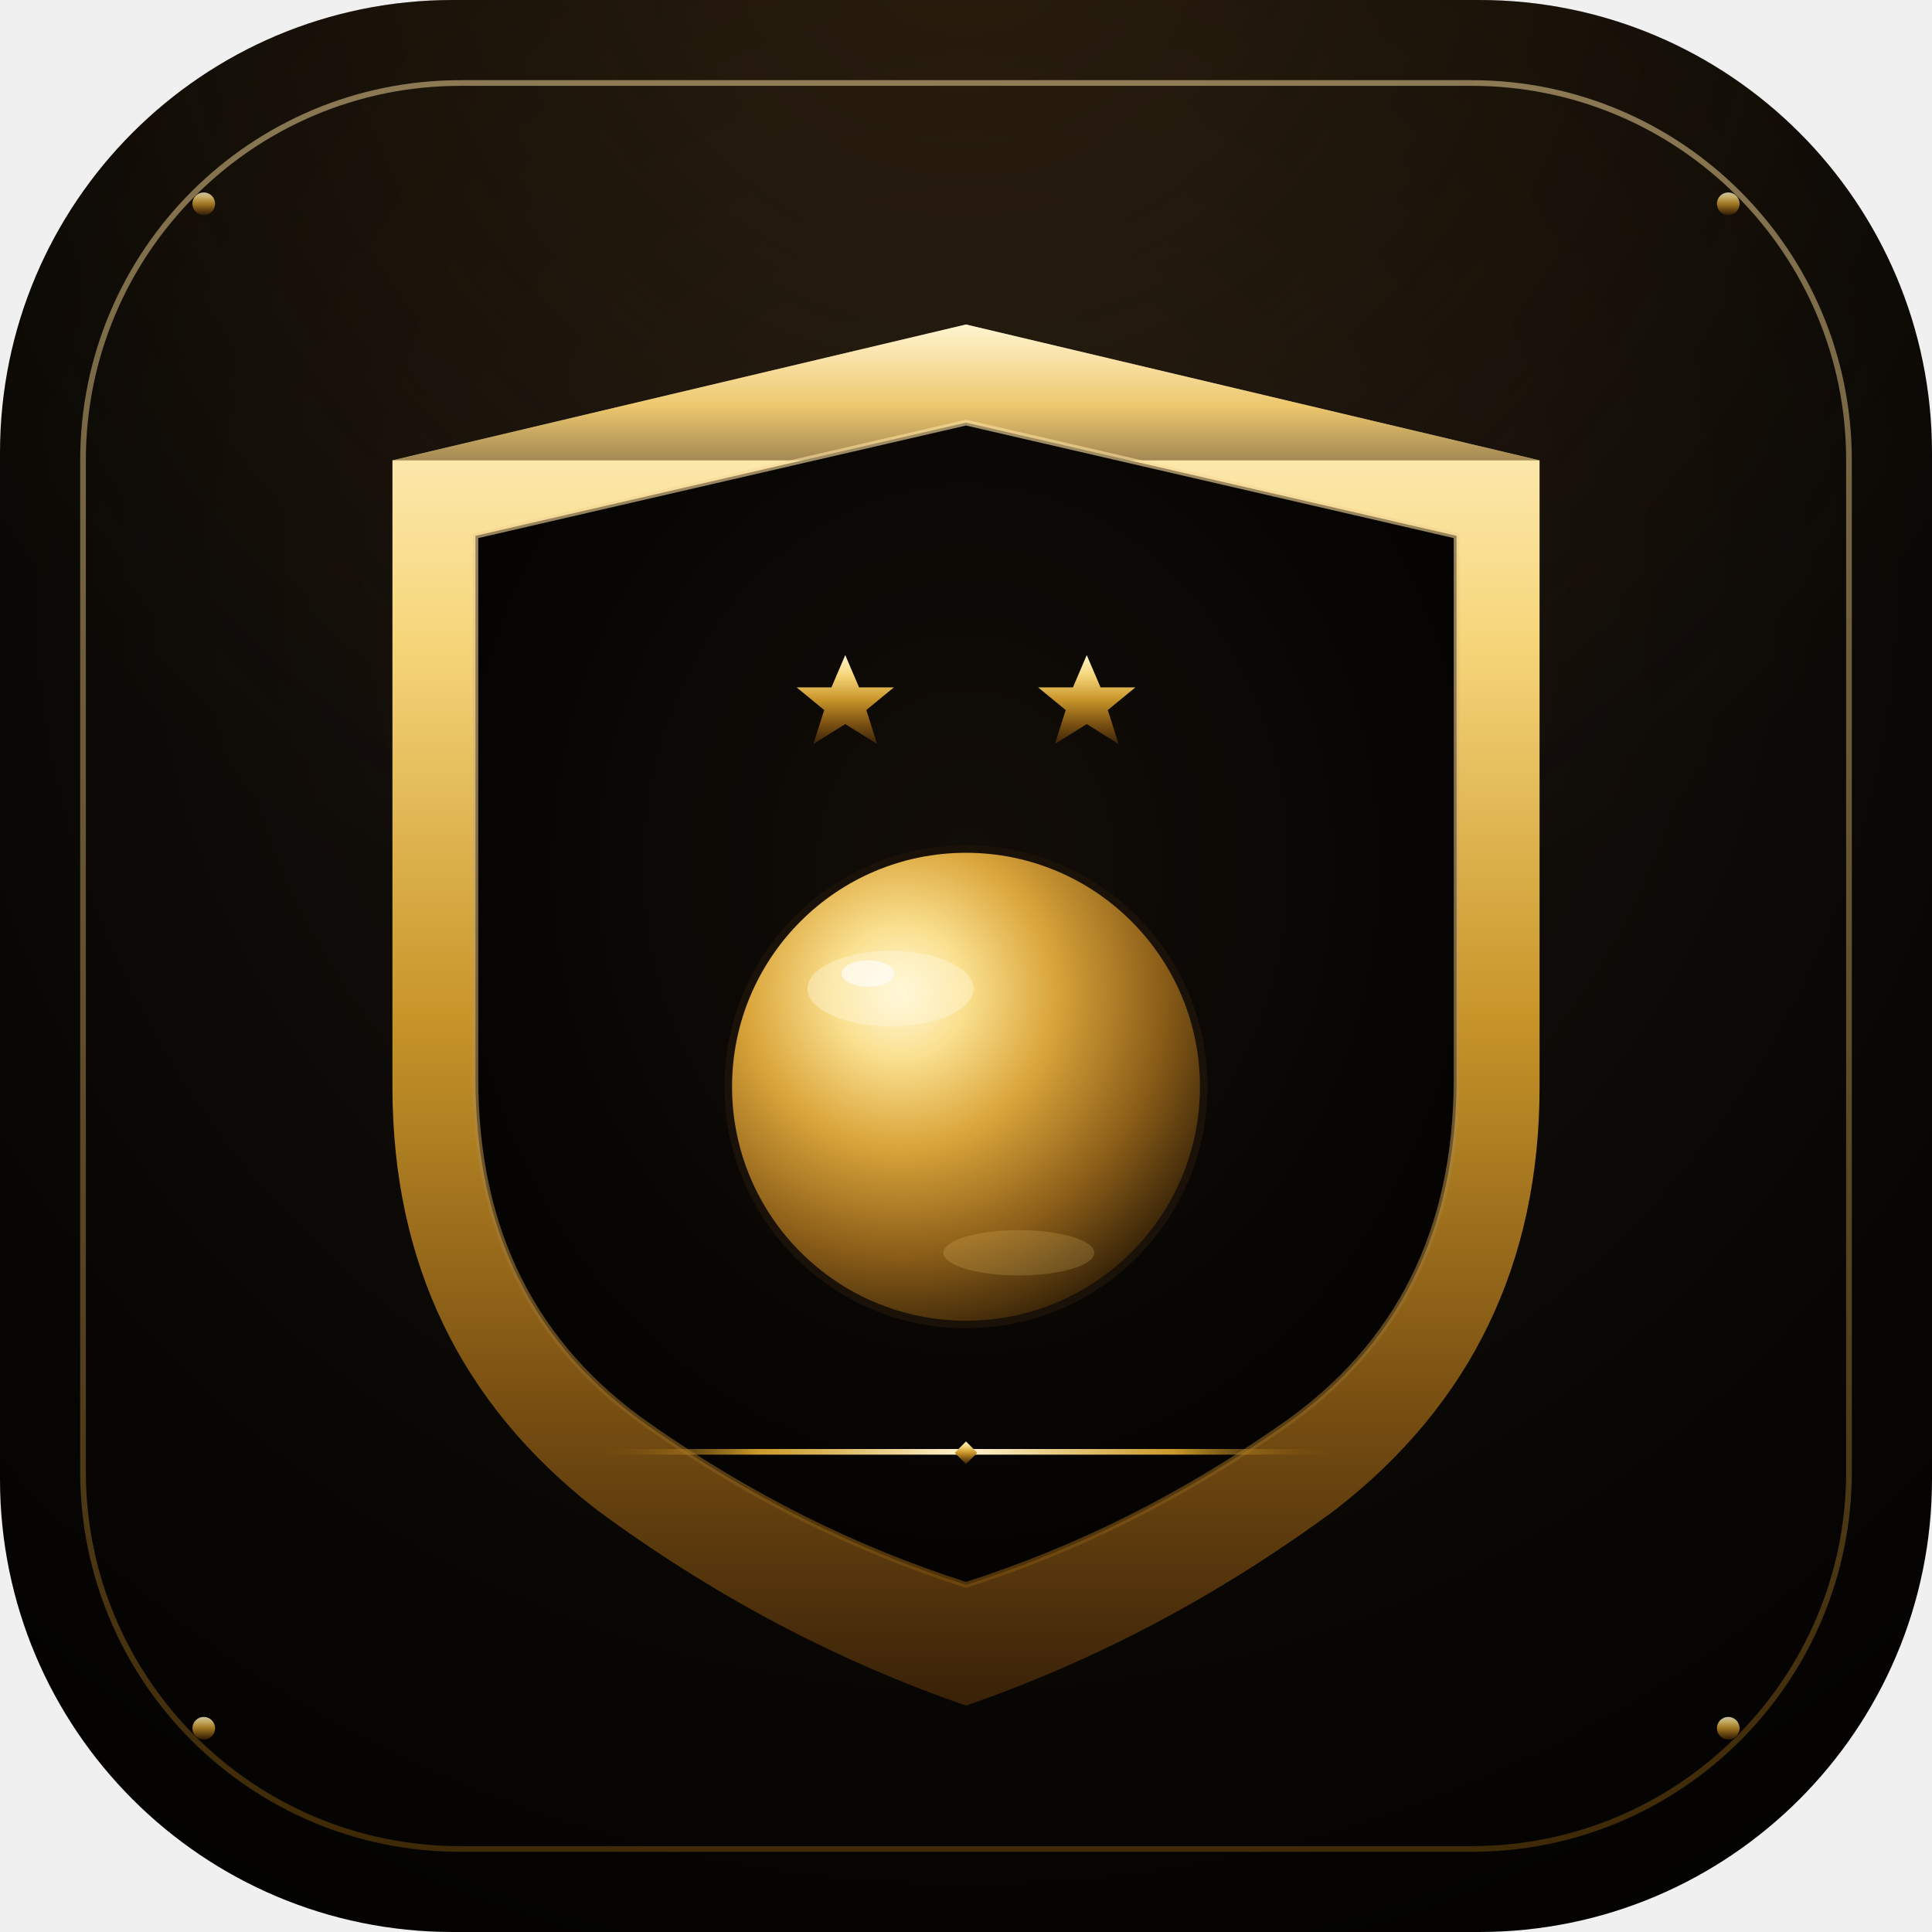
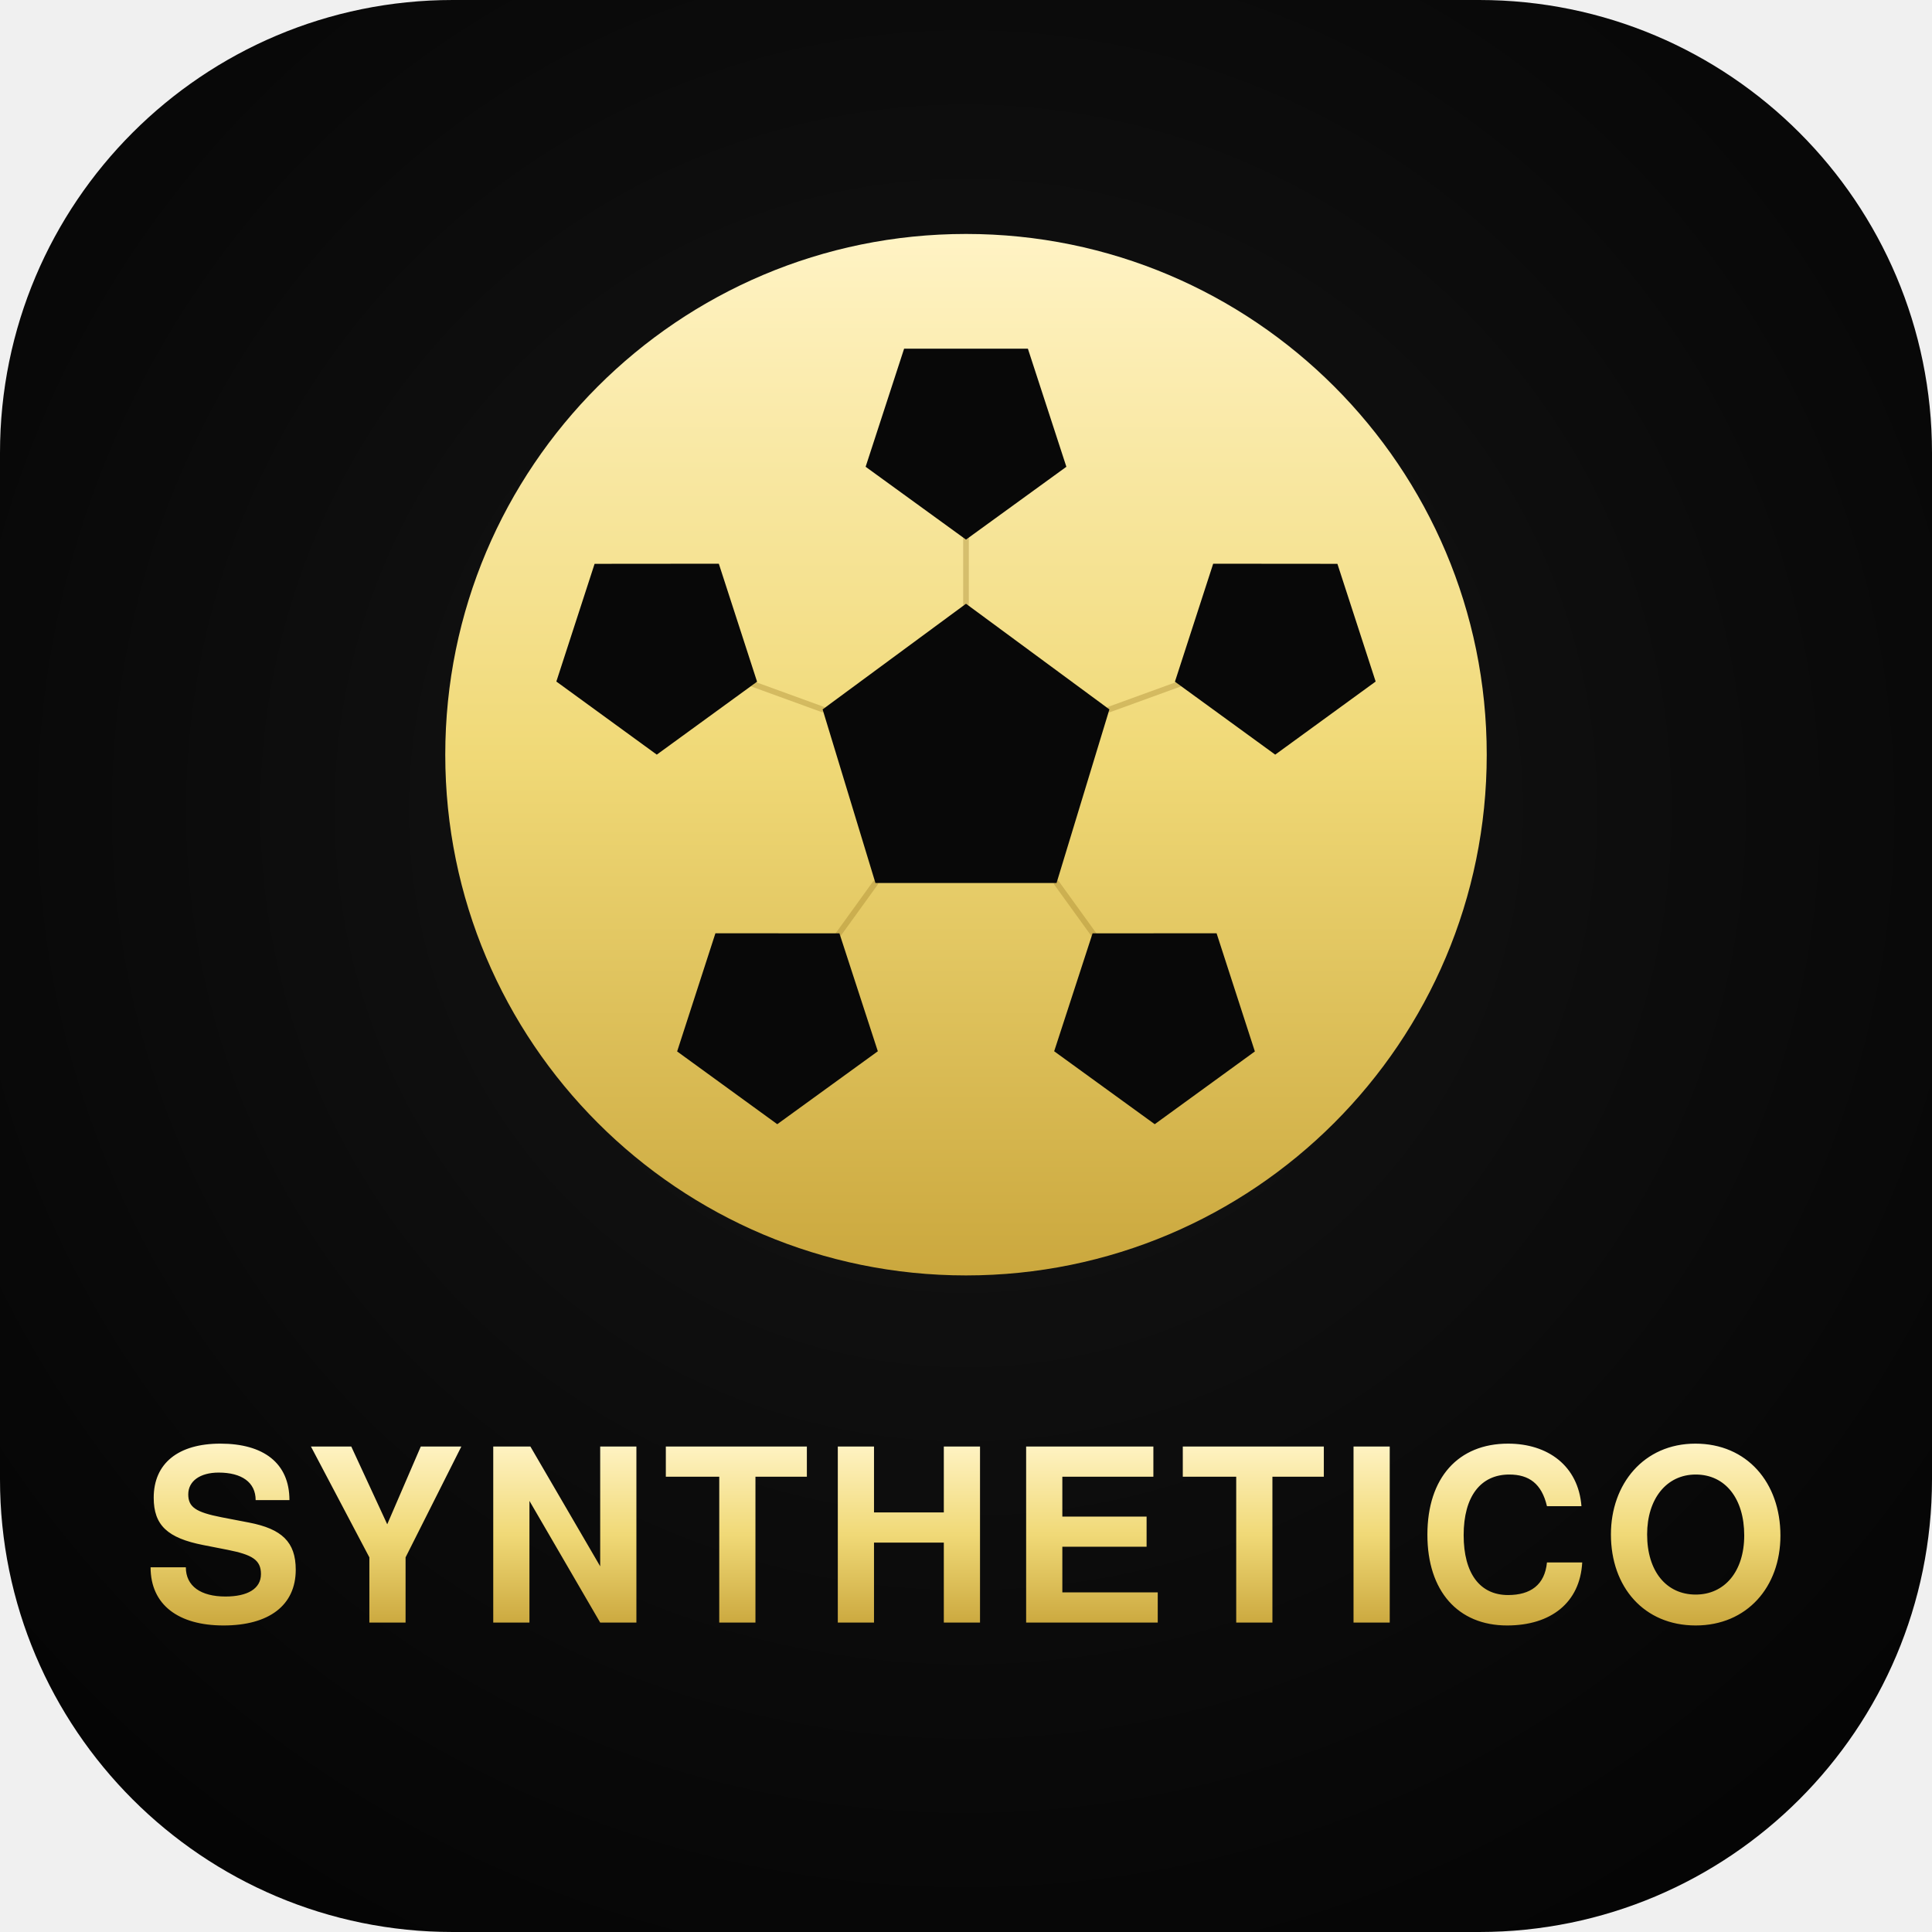
<svg xmlns="http://www.w3.org/2000/svg" viewBox="0 0 512 512">
  <defs>
-     <radialGradient id="onyx" cx="50%" cy="30%" r="90%">
-       <stop offset="0%" stop-color="#1a1410" />
-       <stop offset="55%" stop-color="#0a0805" />
+     <radialGradient id="bg" cx="50%" cy="42%" r="88%">
+       <stop offset="0%" stop-color="#161616" />
+       <stop offset="65%" stop-color="#070707" />
      <stop offset="100%" stop-color="#000000" />
    </radialGradient>
-     <radialGradient id="warmHalo" cx="50%" cy="-5%" r="60%">
-       <stop offset="0%" stop-color="#4a3210" stop-opacity="0.42" />
-       <stop offset="100%" stop-color="#4a3210" stop-opacity="0" />
-     </radialGradient>
-     <linearGradient id="goldFoil" x1="0" y1="0" x2="0" y2="1">
-       <stop offset="0%" stop-color="#fff4cf" />
-       <stop offset="22%" stop-color="#f7d77c" />
-       <stop offset="50%" stop-color="#c89529" />
-       <stop offset="78%" stop-color="#7a5012" />
-       <stop offset="100%" stop-color="#3a2208" />
-     </linearGradient>
-     <linearGradient id="goldBevel" x1="0" y1="0" x2="0" y2="1">
-       <stop offset="0%" stop-color="#fff4cf" />
-       <stop offset="60%" stop-color="#e0a92e" />
-       <stop offset="100%" stop-color="#5a3a0c" />
-     </linearGradient>
-     <radialGradient id="innerPanel" cx="50%" cy="38%" r="80%">
-       <stop offset="0%" stop-color="#120d08" />
-       <stop offset="100%" stop-color="#000000" />
-     </radialGradient>
-     <radialGradient id="goldOrb" cx="36%" cy="30%" r="78%">
-       <stop offset="0%" stop-color="#fff7d8" />
-       <stop offset="18%" stop-color="#fae08f" />
-       <stop offset="42%" stop-color="#daa53a" />
-       <stop offset="72%" stop-color="#8a5d18" />
-       <stop offset="100%" stop-color="#2a1a05" />
-     </radialGradient>
-     <linearGradient id="hairline" x1="0" y1="0" x2="0" y2="1">
-       <stop offset="0%" stop-color="#fcdf9e" />
-       <stop offset="100%" stop-color="#7a4f0d" />
-     </linearGradient>
-     <linearGradient id="ruleGrad" x1="0" y1="0" x2="1" y2="0">
-       <stop offset="0%" stop-color="#7a4f0d" stop-opacity="0" />
-       <stop offset="22%" stop-color="#e0a92e" stop-opacity="0.9" />
-       <stop offset="50%" stop-color="#fff4cf" />
-       <stop offset="78%" stop-color="#e0a92e" stop-opacity="0.9" />
-       <stop offset="100%" stop-color="#7a4f0d" stop-opacity="0" />
+     <linearGradient id="champagne" x1="0" y1="0" x2="0" y2="1">
+       <stop offset="0%" stop-color="#fff3c4" />
+       <stop offset="50%" stop-color="#f0d977" />
+       <stop offset="100%" stop-color="#cba83e" />
    </linearGradient>
  </defs>
-   <rect width="512" height="512" rx="120" fill="url(#onyx)" />
-   <rect width="512" height="512" rx="120" fill="url(#warmHalo)" />
-   <rect x="22" y="22" width="468" height="468" rx="100" fill="none" stroke="url(#hairline)" stroke-width="1.5" opacity="0.5" />
-   <g fill="url(#goldFoil)" opacity="0.78">
-     <circle cx="54" cy="54" r="3" />
-     <circle cx="458" cy="54" r="3" />
-     <circle cx="54" cy="458" r="3" />
-     <circle cx="458" cy="458" r="3" />
-   </g>
-   <path d="M 256,86            L 408,122            L 408,288            Q 408,358 354,400            Q 308,434 256,452            Q 204,434 158,400            Q 104,358 104,288            L 104,122 Z" fill="url(#goldFoil)" />
-   <path d="M 256,86 L 408,122 L 104,122 Z" fill="url(#goldBevel)" opacity="0.55" />
-   <path d="M 256,112            L 386,142            L 386,286            Q 386,346 340,378            Q 300,406 256,420            Q 212,406 172,378            Q 126,346 126,286            L 126,142 Z" fill="url(#innerPanel)" stroke="url(#hairline)" stroke-width="1.5" stroke-opacity="0.62" />
-   <g fill="url(#goldFoil)">
-     <g transform="translate(224 186) scale(0.62)">
-       <path d="M 0,-20 L 5.9,-6.2 L 20.8,-6.2 L 9.0,3.5 L 13.6,18 L 0,9.5 L -13.6,18 L -9.0,3.5 L -20.8,-6.2 L -5.9,-6.2 Z" />
+   <rect width="512" height="512" rx="120" fill="url(#bg)" />
+   <g transform="translate(256 200)">
+     <circle r="138" fill="url(#champagne)" />
+     <g stroke="#9a7a26" stroke-width="1.5" fill="none" opacity="0.35" stroke-linecap="round">
+       <line x1="0" y1="-40" x2="0" y2="-85" />
+       <line x1="38" y1="-12" x2="82" y2="-28" />
+       <line x1="24" y1="34" x2="50" y2="70" />
+       <line x1="-24" y1="34" x2="-50" y2="70" />
+       <line x1="-38" y1="-12" x2="-82" y2="-28" />
    </g>
-     <g transform="translate(288 186) scale(0.62)">
-       <path d="M 0,-20 L 5.9,-6.2 L 20.8,-6.2 L 9.0,3.5 L 13.6,18 L 0,9.5 L -13.6,18 L -9.0,3.5 L -20.8,-6.2 L -5.9,-6.2 Z" />
+     <g fill="#080808">
+       <polygon points="0,-40 38,-12 24,34 -24,34 -38,-12" />
+       <g transform="translate(0 -85) rotate(180)">
+         <polygon points="0,-28 26.6,-8.7 16.4,22.6 -16.4,22.6 -26.6,-8.7" />
+       </g>
+       <g transform="translate(82 -28) rotate(252)">
+         <polygon points="0,-28 26.6,-8.7 16.4,22.6 -16.4,22.6 -26.6,-8.7" />
+       </g>
+       <g transform="translate(50 70) rotate(324)">
+         <polygon points="0,-28 26.6,-8.7 16.4,22.6 -16.4,22.6 -26.6,-8.7" />
+       </g>
+       <g transform="translate(-50 70) rotate(36)">
+         <polygon points="0,-28 26.6,-8.7 16.4,22.6 -16.4,22.6 -26.6,-8.7" />
+       </g>
+       <g transform="translate(-82 -28) rotate(108)">
+         <polygon points="0,-28 26.6,-8.7 16.4,22.6 -16.4,22.6 -26.6,-8.7" />
+       </g>
    </g>
  </g>
-   <circle cx="256" cy="288" r="64" fill="#1a1108" />
-   <circle cx="256" cy="288" r="62" fill="url(#goldOrb)" />
-   <ellipse cx="236" cy="262" rx="22" ry="10" fill="#fff7d8" opacity="0.42" />
-   <ellipse cx="230" cy="258" rx="7" ry="3.5" fill="#ffffff" opacity="0.62" />
-   <ellipse cx="270" cy="332" rx="20" ry="6" fill="#f7d77c" opacity="0.18" />
-   <rect x="158" y="384" width="196" height="1.5" fill="url(#ruleGrad)" />
-   <g transform="translate(256 385)">
-     <path d="M 0,-3 L 3,0 L 0,3 L -3,0 Z" fill="url(#goldFoil)" />
-   </g>
+   <text x="256" y="430" font-family="Impact, 'Arial Black', 'Helvetica Neue', sans-serif" font-weight="900" font-size="64" fill="url(#champagne)" text-anchor="middle" letter-spacing="3">SYNTHETICO</text>
</svg>
